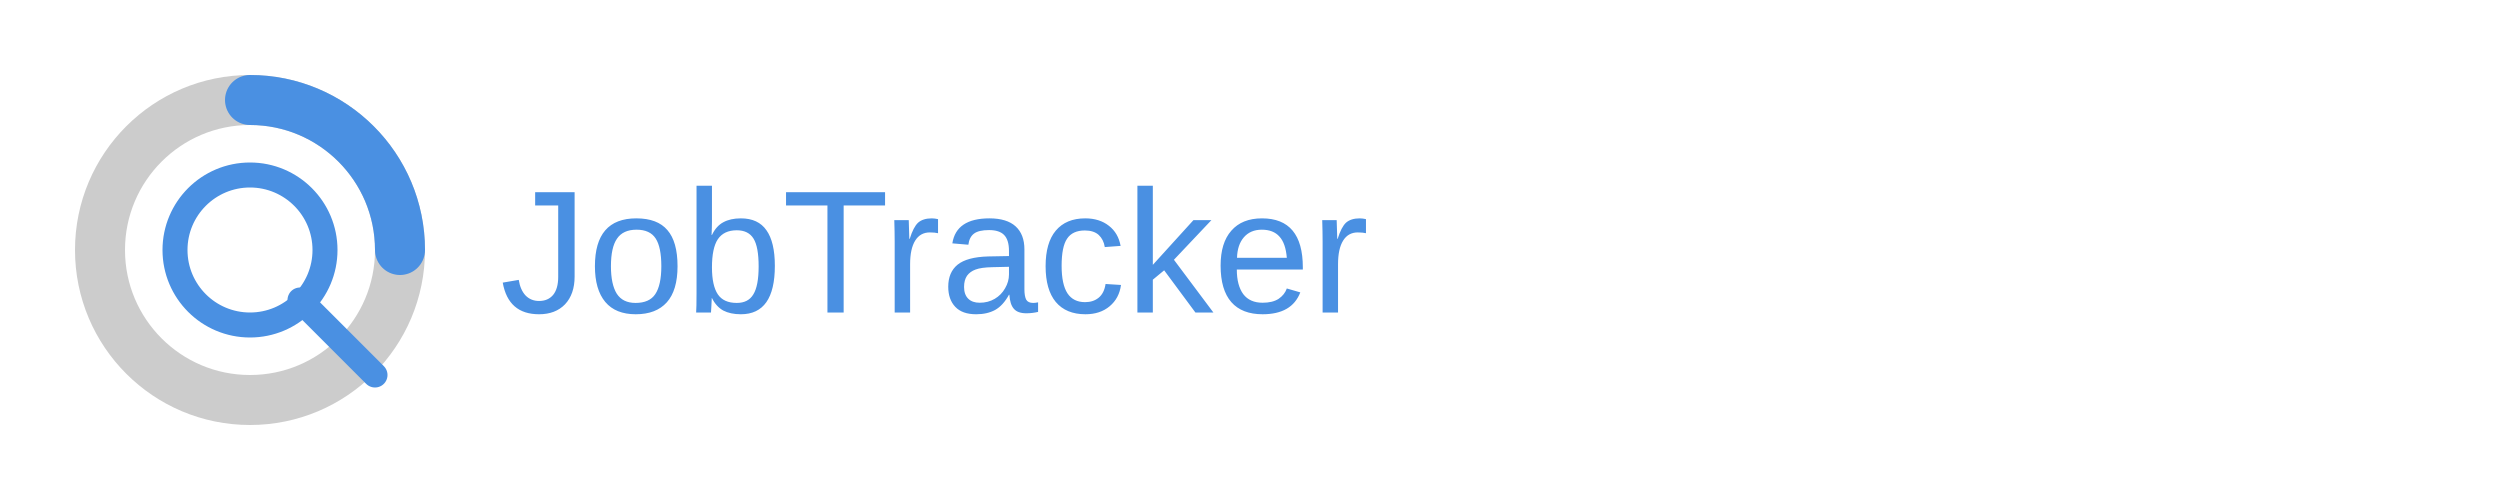
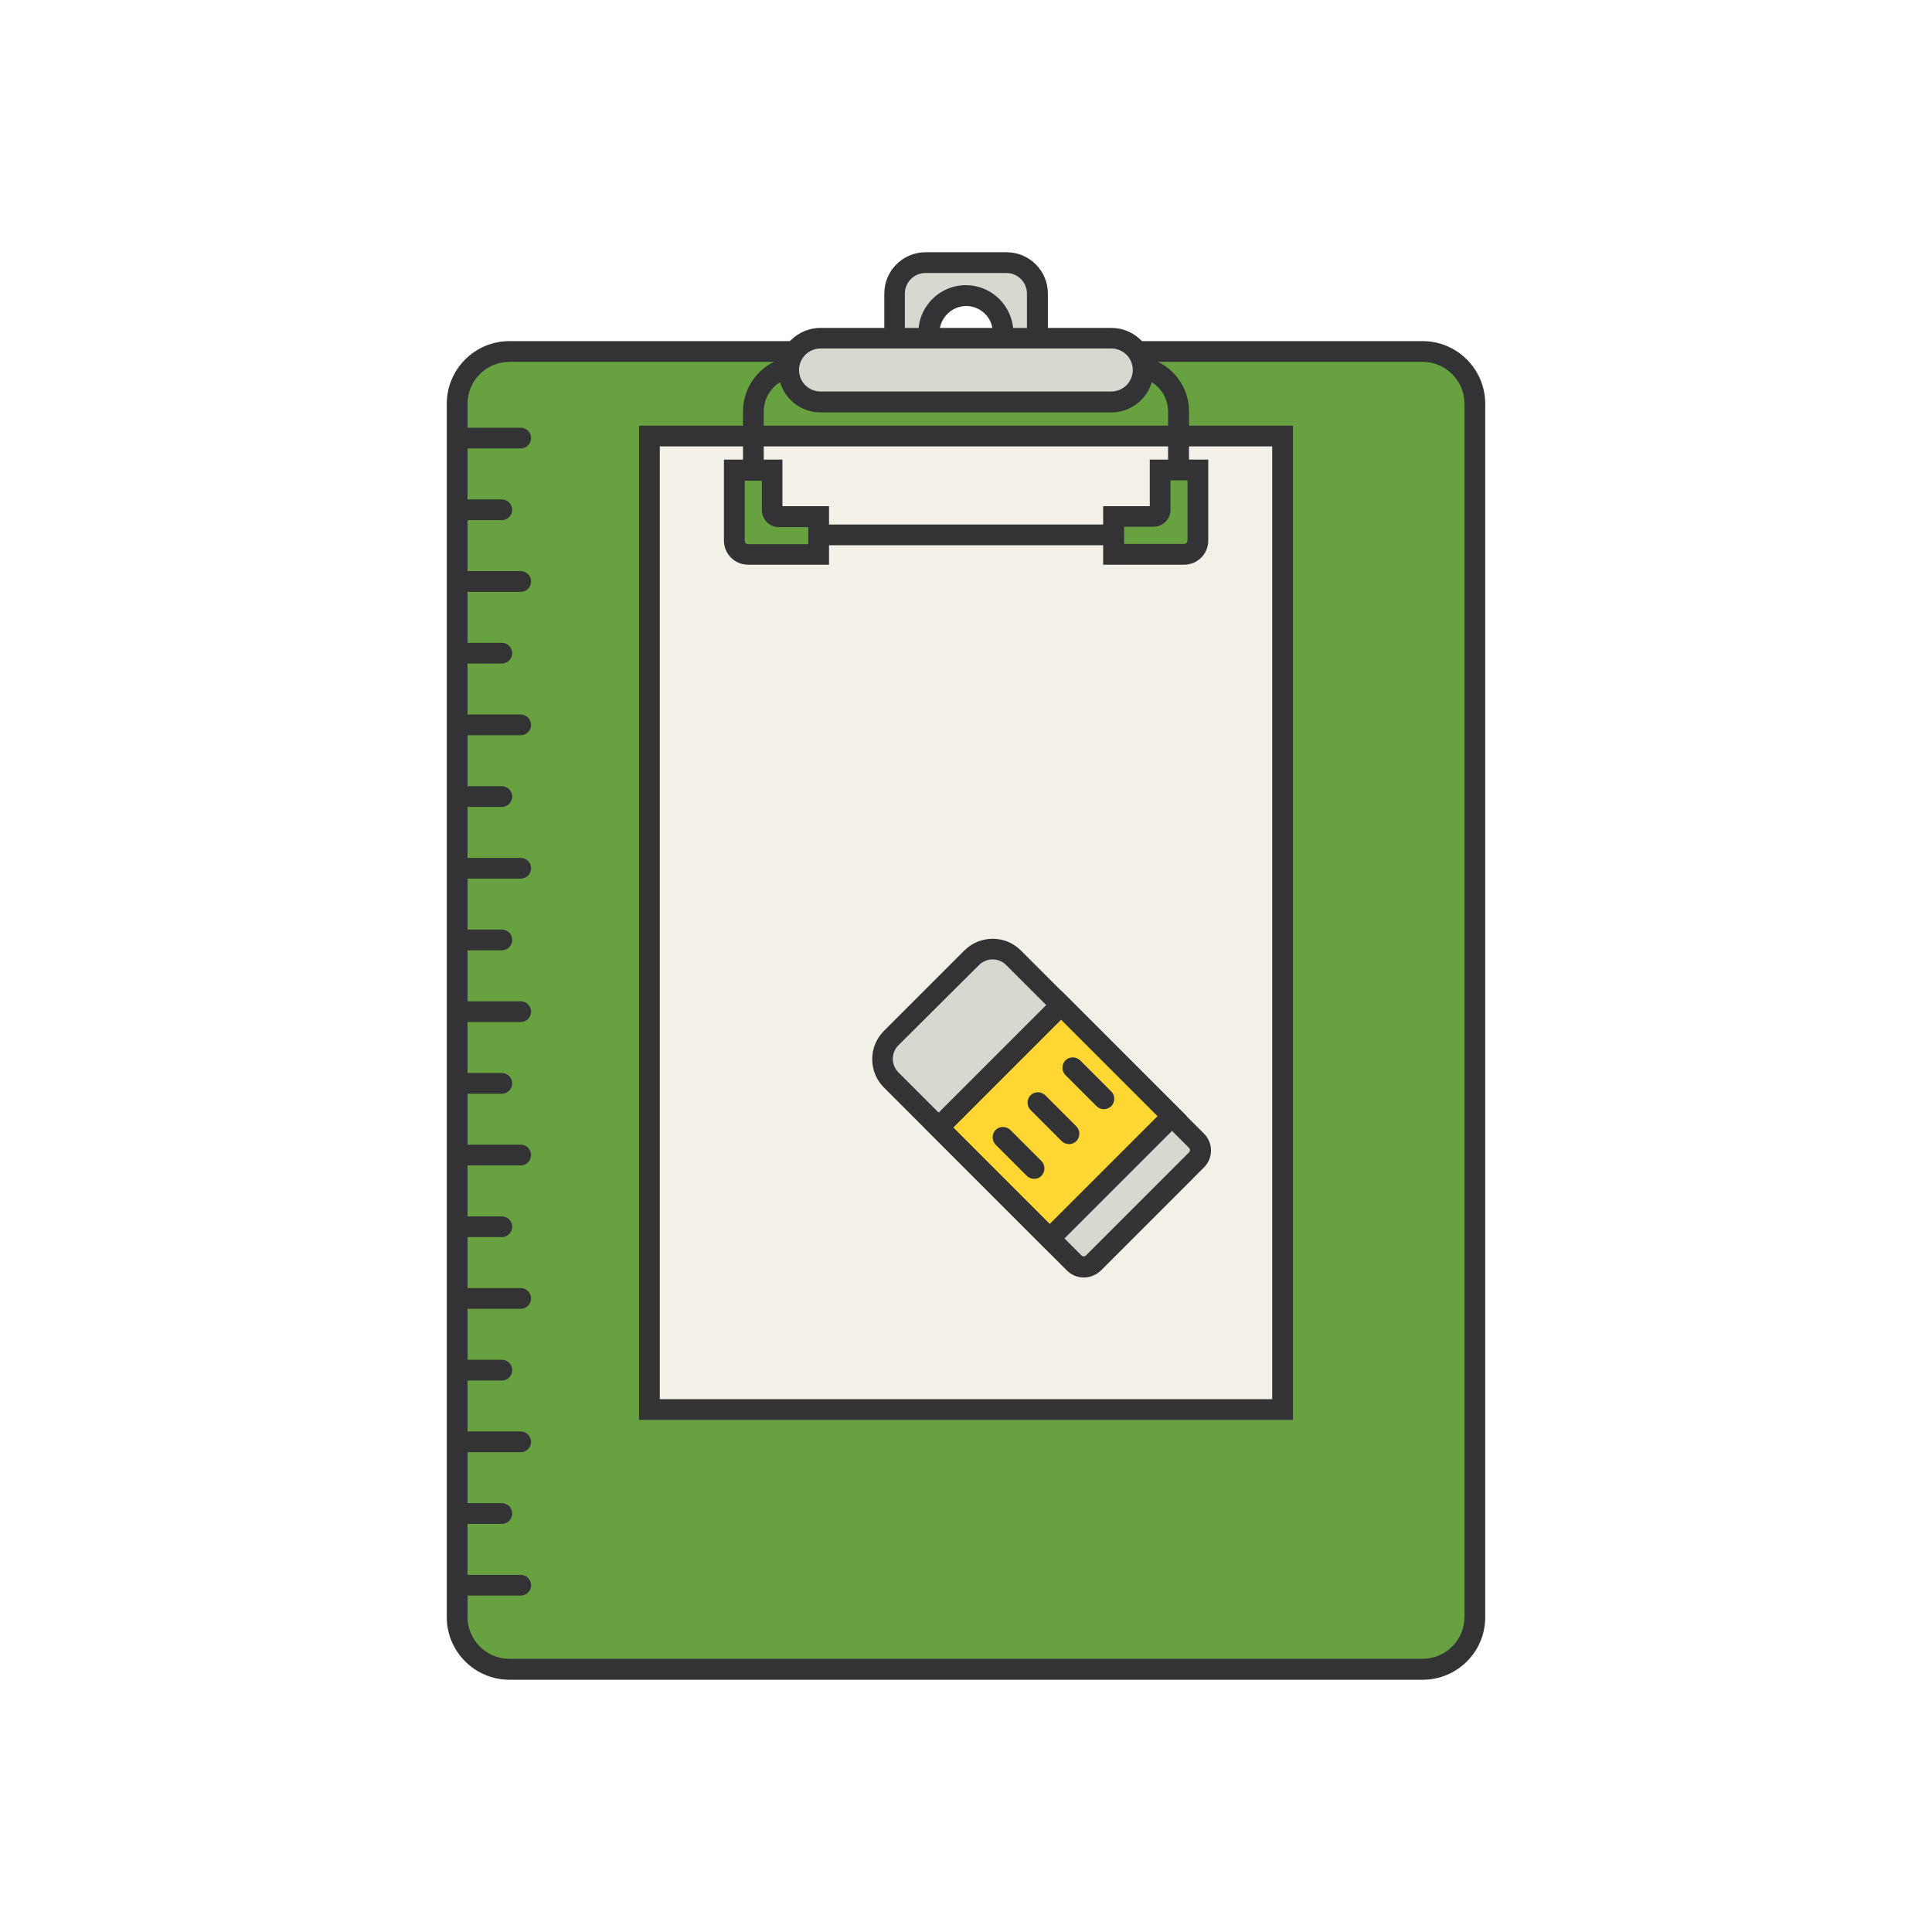
- <svg xmlns="http://www.w3.org/2000/svg" width="200" height="40" viewBox="0 0 200 40">
-   <circle cx="20" cy="20" r="12" fill="none" stroke="#ccc" stroke-width="4" />
-   <path d="M20,8            A12,12 0 0,1 32,20" fill="none" stroke="#4A90E2" stroke-width="4" stroke-linecap="round" />
-   <circle cx="20" cy="20" r="6" stroke="#4A90E2" stroke-width="2" fill="none" />
-   <line x1="24" y1="24" x2="30" y2="30" stroke="#4A90E2" stroke-width="2" stroke-linecap="round" />
-   <text x="40" y="25" font-family="Arial, sans-serif" font-size="14" fill="#4A90E2">JobTracker</text>
+ <svg xmlns="http://www.w3.org/2000/svg" width="800px" height="800px" viewBox="0 0 1024 1024" class="icon" version="1.1">
+   <path d="M474.1 155.6v28.6H494c-1.4-3.2-2-6.8-1.4-10.6 1.2-8.8 8.4-15.8 17.2-16.8 11.8-1.3 21.8 7.9 21.8 19.5 0 2.8-0.6 5.5-1.6 7.9h19.9v-28.6c0-9.1-7.4-16.4-16.4-16.4h-42.9c-9.1 0-16.5 7.3-16.5 16.4z" fill="#D5D9CF" />
+   <path d="M555.4 189.7h-33.8l3.4-7.7c0.8-1.8 1.2-3.7 1.2-5.7 0-4-1.7-7.9-4.7-10.5-3-2.7-7-4-11-3.5-6.3 0.7-11.5 5.8-12.4 12-0.4 2.7 0 5.3 1 7.7l3.4 7.7h-33.8v-34.1c0-12.1 9.8-21.9 21.9-21.9h42.9c12.1 0 21.9 9.8 21.9 21.9v34.1z m-18.4-11h7.3v-23.1c0-6-4.9-10.9-10.9-10.9h-42.9c-6 0-10.9 4.9-10.9 10.9v23.1h7.3c-0.2-1.9-0.1-3.9 0.1-5.9 1.5-11.2 10.8-20.3 22.1-21.5 7.1-0.8 14.3 1.5 19.6 6.3 5.3 4.8 8.4 11.6 8.4 18.7 0 0.8 0 1.6-0.1 2.4z" fill="#333336" />
+   <path d="M754 884.8H270c-15.3 0-27.7-12.4-27.7-27.7V214c0-15.3 12.4-27.7 27.7-27.7h484c15.3 0 27.7 12.4 27.7 27.7v643c0.1 15.4-12.4 27.8-27.7 27.8z" fill="#68A240" />
+   <path d="M754 890.3H270c-18.3 0-33.2-14.9-33.2-33.2V214c0-18.3 14.9-33.2 33.2-33.2h484c18.3 0 33.2 14.9 33.2 33.2v643c0.1 18.4-14.8 33.3-33.2 33.3zM270 191.8c-12.3 0-22.2 10-22.2 22.2v643c0 12.3 10 22.2 22.2 22.2h484c12.3 0 22.2-10 22.2-22.2V214c0-12.3-10-22.2-22.2-22.2H270z" fill="#333336" />
+   <path d="M344.2 231.1h335.6v516H344.2z" fill="#F2F0E7" />
+   <path d="M685.3 752.6H338.7v-527h346.6v527z m-335.6-11h324.6v-505H349.7v505z" fill="#333336" />
+   <path d="M630.2 289H393.8v-70.9c0-16.1 13.1-29.3 29.3-29.3h177.8c16.1 0 29.3 13.1 29.3 29.3V289z m-225.4-11h214.3v-59.9c0-10.1-8.2-18.3-18.3-18.3H423.1c-10.1 0-18.3 8.2-18.3 18.3V278z" fill="#333336" />
+   <path d="M614.9 249.2v21.1c0 2-1.6 3.5-3.5 3.5h-21.1v20h37.4c4 0 7.3-3.3 7.3-7.3v-37.4h-20.1z" fill="#68A240" />
+   <path d="M627.6 299.3h-42.9v-31h24.7v-24.7h31v42.9c0 7.1-5.7 12.8-12.8 12.8z m-31.9-11h31.9c1 0 1.8-0.8 1.8-1.8v-31.9h-9v15.6c0 5-4.1 9-9 9h-15.6v9.1z" fill="#333336" />
+   <path d="M409.2 249.2v21.1c0 2 1.6 3.5 3.5 3.5h21.1v20h-37.4c-4 0-7.3-3.3-7.3-7.3v-37.4h20.1z" fill="#68A240" />
+   <path d="M439.4 299.3h-42.9c-7.1 0-12.8-5.7-12.8-12.8v-42.9h31v24.7h24.7v31z m-44.7-44.6v31.9c0 1 0.8 1.8 1.8 1.8h31.9v-9h-15.6c-5 0-9-4.1-9-9v-15.6h-9.1z" fill="#333336" />
+   <path d="M589.1 213.1H434.9c-9.4 0-16.9-7.6-16.9-16.9 0-9.4 7.6-16.9 16.9-16.9H589c9.4 0 16.9 7.6 16.9 16.9 0.1 9.3-7.5 16.9-16.8 16.9z" fill="#D5D9CF" />
+   <path d="M589.1 218.6H434.9c-12.4 0-22.4-10.1-22.4-22.4s10.1-22.4 22.4-22.4H589c12.4 0 22.4 10.1 22.4 22.4s-10 22.4-22.3 22.4z m-154.2-33.9c-6.3 0-11.4 5.1-11.4 11.4s5.1 11.4 11.4 11.4H589c6.3 0 11.4-5.1 11.4-11.4s-5.1-11.4-11.4-11.4H434.9zM276 237.7h-31.8c-3 0-5.5-2.5-5.5-5.5s2.5-5.5 5.5-5.5H276c3 0 5.5 2.5 5.5 5.5s-2.5 5.5-5.5 5.5zM266 275.7h-21.8c-3 0-5.5-2.5-5.5-5.5s2.5-5.5 5.5-5.5H266c3 0 5.5 2.5 5.5 5.5s-2.5 5.5-5.5 5.5zM276 313.7h-31.8c-3 0-5.5-2.5-5.5-5.5s2.5-5.5 5.5-5.5H276c3 0 5.5 2.5 5.5 5.5s-2.5 5.5-5.5 5.5zM266 351.7h-21.8c-3 0-5.5-2.5-5.5-5.5s2.5-5.5 5.5-5.5H266c3 0 5.5 2.5 5.5 5.5s-2.5 5.5-5.5 5.5zM276 389.7h-31.8c-3 0-5.5-2.5-5.5-5.5s2.5-5.5 5.5-5.5H276c3 0 5.5 2.5 5.5 5.5s-2.5 5.5-5.5 5.5zM266 427.7h-21.8c-3 0-5.5-2.5-5.5-5.5s2.5-5.5 5.5-5.5H266c3 0 5.5 2.5 5.5 5.5s-2.5 5.5-5.5 5.5zM276 465.7h-31.8c-3 0-5.5-2.5-5.5-5.5s2.5-5.5 5.5-5.5H276c3 0 5.5 2.5 5.5 5.5s-2.5 5.5-5.5 5.5zM266 503.7h-21.8c-3 0-5.5-2.5-5.5-5.5s2.5-5.5 5.5-5.5H266c3 0 5.5 2.5 5.5 5.5s-2.5 5.5-5.5 5.5zM276 541.7h-31.8c-3 0-5.5-2.5-5.5-5.5s2.5-5.5 5.5-5.5H276c3 0 5.5 2.5 5.5 5.5s-2.5 5.5-5.5 5.5zM266 579.7h-21.8c-3 0-5.5-2.5-5.5-5.5s2.5-5.5 5.5-5.5H266c3 0 5.5 2.5 5.5 5.5s-2.5 5.5-5.5 5.5zM276 617.7h-31.8c-3 0-5.5-2.5-5.5-5.5s2.5-5.5 5.5-5.5H276c3 0 5.5 2.5 5.5 5.5s-2.5 5.5-5.5 5.5zM266 655.7h-21.8c-3 0-5.5-2.5-5.5-5.5s2.5-5.5 5.5-5.5H266c3 0 5.5 2.5 5.5 5.5s-2.5 5.5-5.5 5.5z" fill="#333336" />
+   <path d="M276 693.7h-31.8c-3 0-5.5-2.5-5.5-5.5s2.5-5.5 5.5-5.5H276c3 0 5.5 2.5 5.5 5.5s-2.5 5.5-5.5 5.5z" fill="#333336" />
+   <path d="M266 731.7h-21.8c-3 0-5.5-2.5-5.5-5.5s2.5-5.5 5.5-5.5H266c3 0 5.5 2.5 5.5 5.5s-2.5 5.5-5.5 5.5z" fill="#333336" />
+   <path d="M276 769.7h-31.8c-3 0-5.5-2.5-5.5-5.5s2.5-5.5 5.5-5.5H276c3 0 5.5 2.5 5.5 5.5s-2.5 5.5-5.5 5.5z" fill="#333336" />
+   <path d="M266 807.7h-21.8c-3 0-5.5-2.5-5.5-5.5s2.5-5.5 5.5-5.5H266c3 0 5.5 2.5 5.5 5.5s-2.5 5.5-5.5 5.5z" fill="#333336" />
+   <path d="M276 845.7h-31.8c-3 0-5.5-2.5-5.5-5.5s2.5-5.5 5.5-5.5H276c3 0 5.5 2.5 5.5 5.5s-2.5 5.5-5.5 5.5z" fill="#333336" />
+   <path d="M634.2 614.8l-54.6 54.6c-2.8 2.8-7.4 2.8-10.2 0l-97-97c-6.1-6.1-6.1-16.1 0-22.3l42.6-42.6c6.1-6.1 16.1-6.1 22.3 0l97 97c2.8 2.9 2.8 7.5-0.1 10.3z" fill="#D5D9CF" />
+   <path d="M574.5 677.1c-3.4 0-6.6-1.3-9-3.7l-97-97c-4-4-6.2-9.3-6.2-15s2.2-11 6.2-15l42.6-42.6c8.3-8.3 21.8-8.3 30 0l97 97c5 5 5 13 0 18l-54.6 54.6c-2.4 2.3-5.6 3.7-9 3.7z m-48.4-168.6c-2.6 0-5.2 1-7.2 3L476.2 554c-1.9 1.9-3 4.5-3 7.2s1.1 5.3 3 7.2l97 97c0.4 0.4 0.9 0.5 1.2 0.5 0.3 0 0.8-0.1 1.2-0.5l54.6-54.6c0.7-0.7 0.7-1.7 0-2.4l-97-97c-1.9-1.9-4.5-2.9-7.1-2.9z" fill="#333336" />
+   <path d="M497.511 597.634l64.842-64.84 58.9 58.9-64.84 64.842z" fill="#FFD632" />
+   <path d="M556.4 664.2l-66.7-66.7 72.6-72.6 66.7 66.7-72.6 72.6z m-51.1-66.6l51.1 51.1 57.1-57.1-51.1-51.1-57.1 57.1z" fill="#333336" />
+   <path d="M531.7 602.8l16.4 16.5" fill="#68A240" />
+   <path d="M548.1 624.8c-1.4 0-2.8-0.5-3.9-1.6l-16.5-16.5c-2.1-2.1-2.1-5.6 0-7.8 2.1-2.1 5.6-2.1 7.8 0l16.5 16.5c2.1 2.1 2.1 5.6 0 7.8-1 1.1-2.4 1.6-3.9 1.6z" fill="#333336" />
+   <path d="M550.1 584.4l16.5 16.5" fill="#68A240" />
+   <path d="M566.6 606.4c-1.4 0-2.8-0.5-3.9-1.6l-16.5-16.5c-2.1-2.1-2.1-5.6 0-7.8 2.1-2.1 5.6-2.1 7.8 0l16.5 16.5c2.1 2.1 2.1 5.6 0 7.8-1.1 1.1-2.5 1.6-3.9 1.6z" fill="#333336" />
+   <path d="M568.6 565.9l16.5 16.5" fill="#68A240" />
+   <path d="M585.1 587.9c-1.4 0-2.8-0.5-3.9-1.6l-16.5-16.5c-2.1-2.1-2.1-5.6 0-7.8 2.1-2.1 5.6-2.1 7.8 0l16.5 16.5c2.1 2.1 2.1 5.6 0 7.8-1.1 1-2.5 1.6-3.9 1.6z" fill="#333336" />
</svg>
